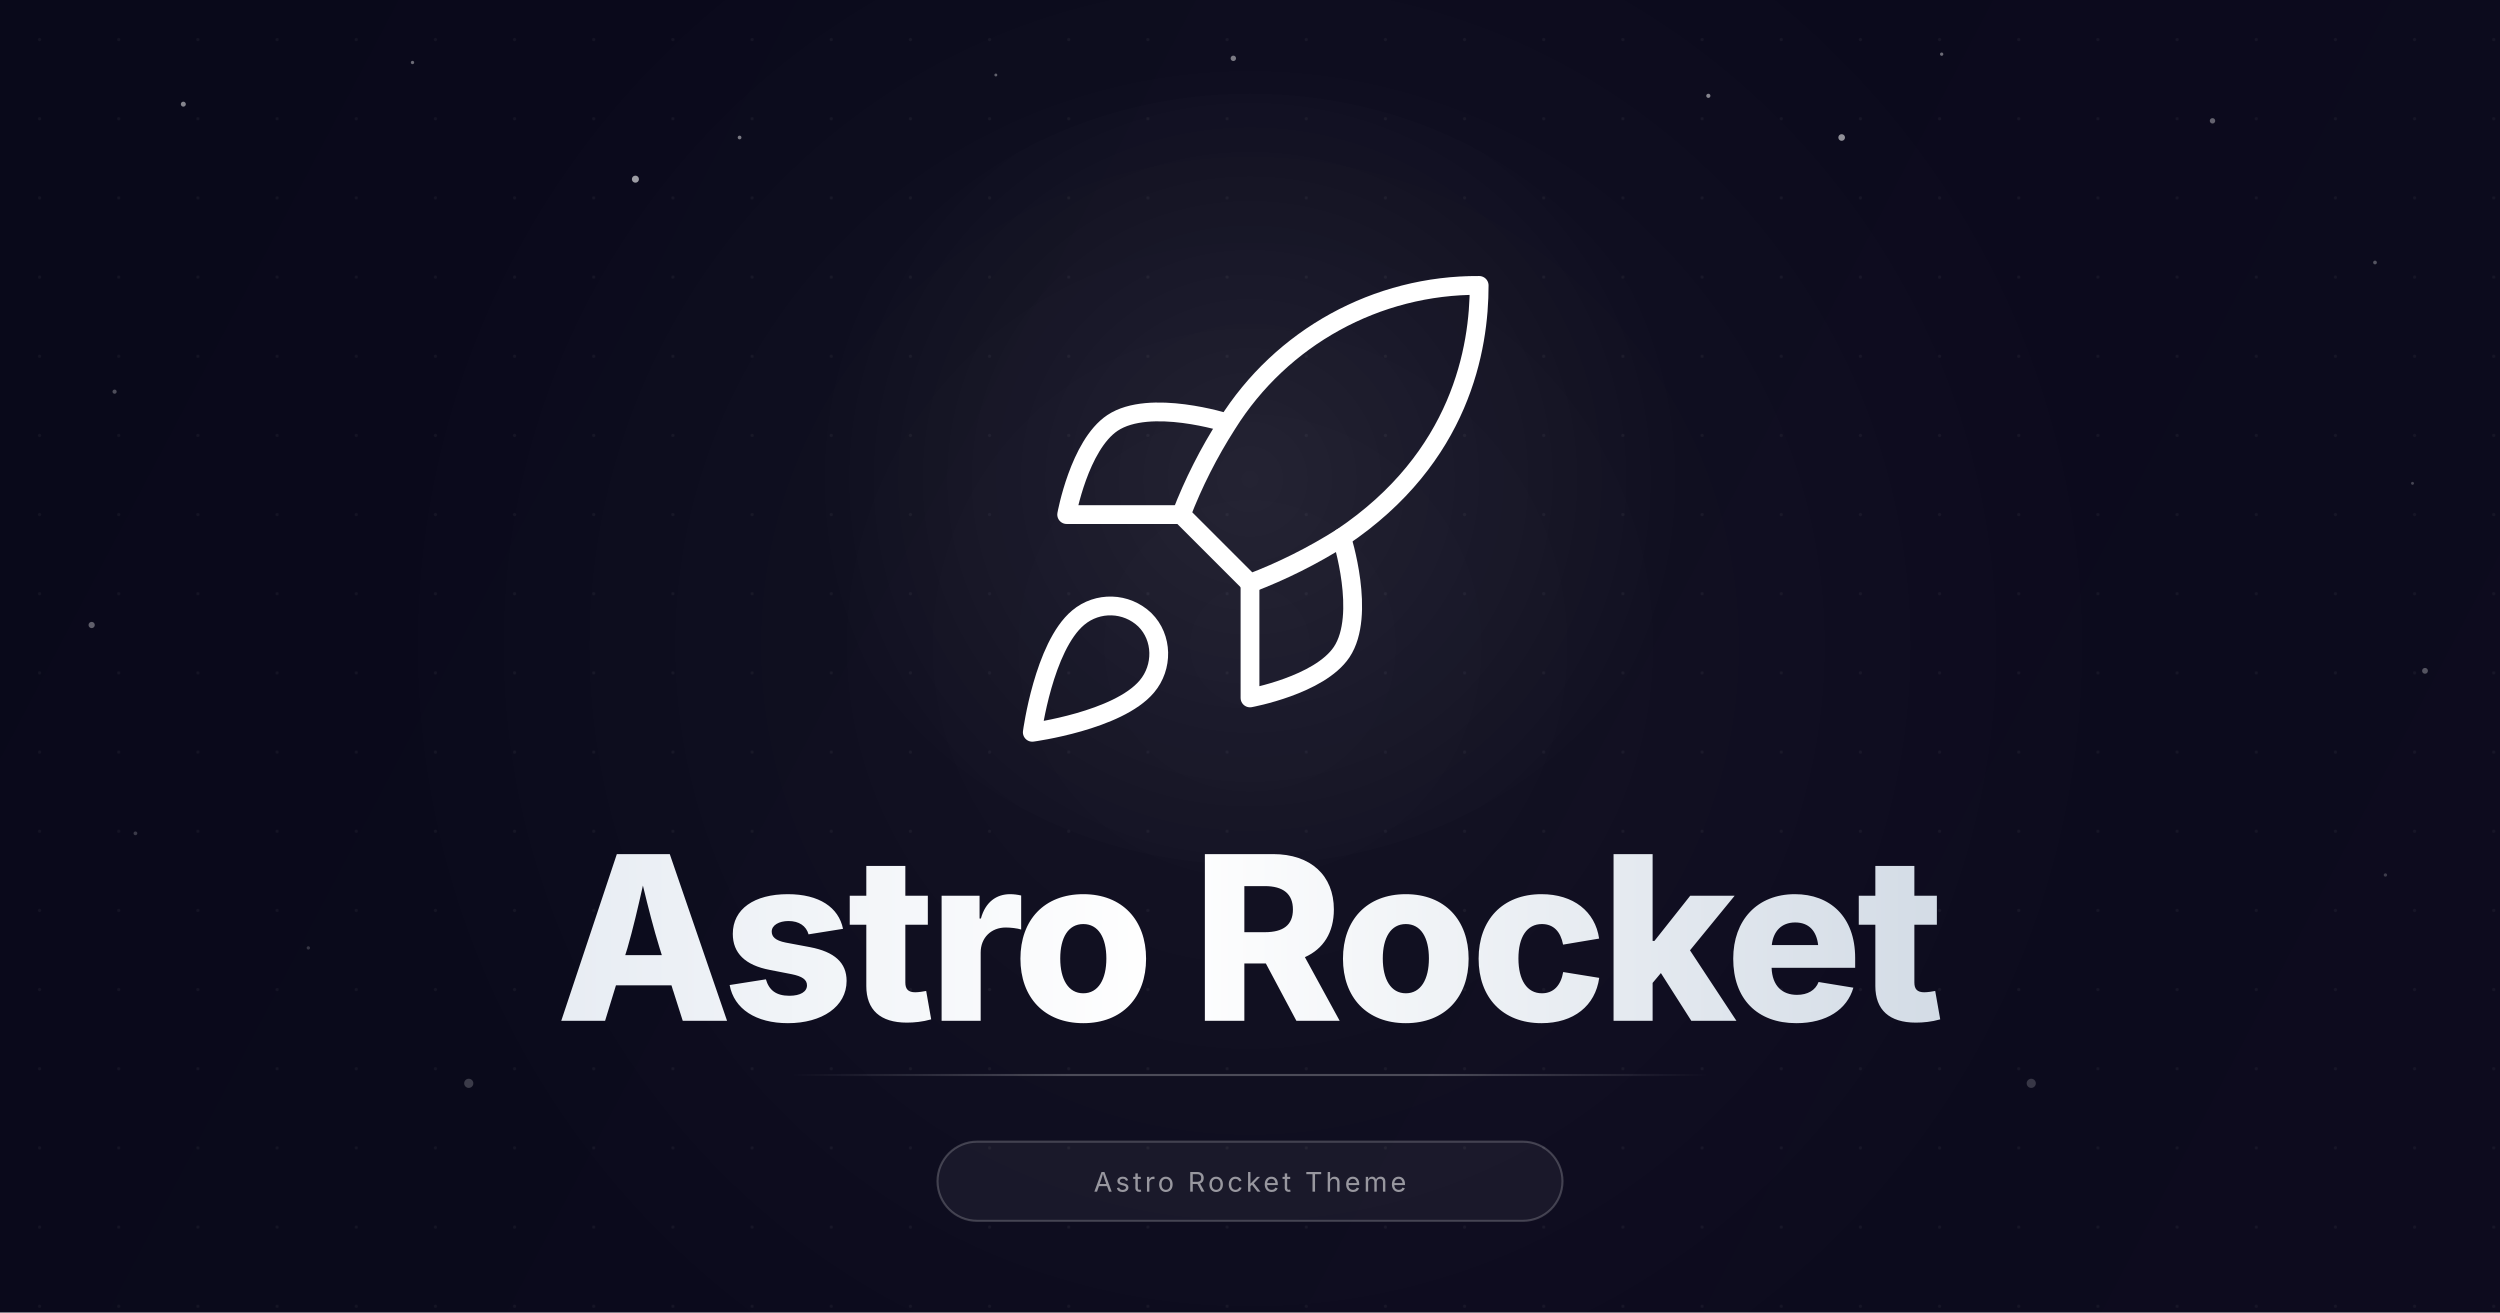
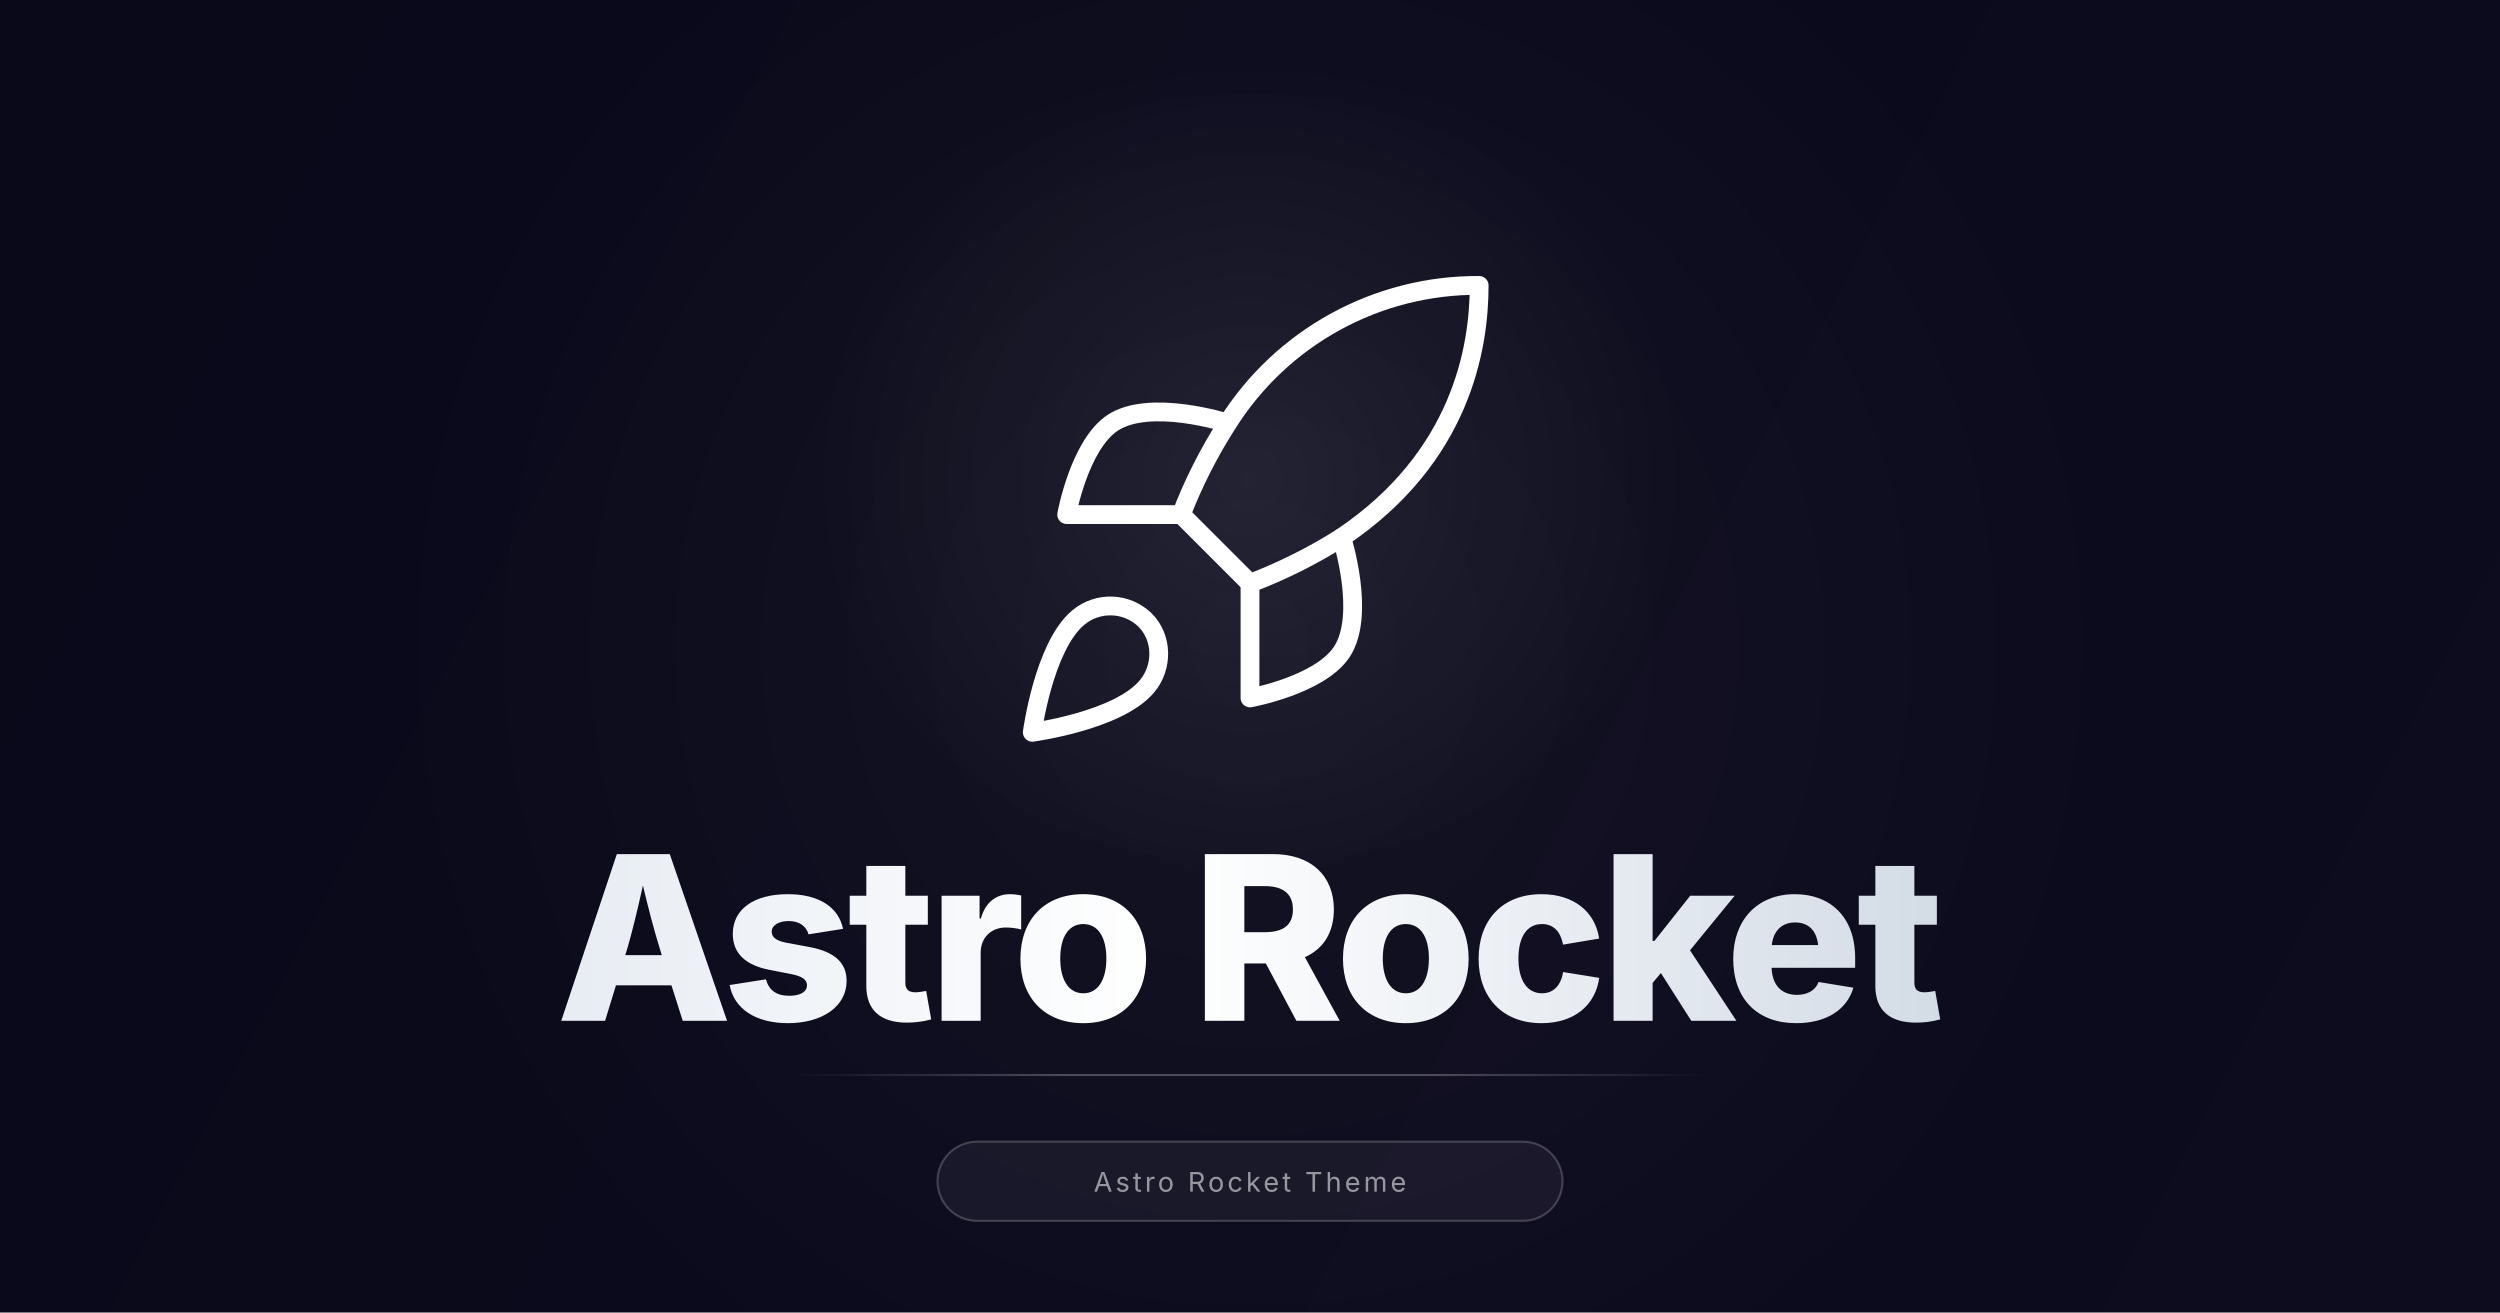
<svg xmlns="http://www.w3.org/2000/svg" width="1200" height="630" viewBox="0 0 1200 630" fill="none">
  <defs>
    <linearGradient id="bg" x1="0" y1="0" x2="1200" y2="630" gradientUnits="userSpaceOnUse">
      <stop offset="0%" stop-color="#09091a" />
      <stop offset="100%" stop-color="#0d0b1e" />
    </linearGradient>
    <radialGradient id="glowMain" cx="600" cy="310" r="420" gradientUnits="userSpaceOnUse">
      <stop offset="0%" stop-color="#ffffff" stop-opacity="0.04" />
      <stop offset="100%" stop-color="#ffffff" stop-opacity="0" />
    </radialGradient>
    <radialGradient id="glowIcon" cx="600" cy="230" r="210" gradientUnits="userSpaceOnUse">
      <stop offset="0%" stop-color="#ffffff" stop-opacity="0.07" />
      <stop offset="100%" stop-color="#ffffff" stop-opacity="0" />
    </radialGradient>
    <linearGradient id="textGrad" x1="200" y1="0" x2="1000" y2="0" gradientUnits="userSpaceOnUse">
      <stop offset="0%" stop-color="#e2e8f0" />
      <stop offset="45%" stop-color="#ffffff" />
      <stop offset="100%" stop-color="#cbd5e1" />
    </linearGradient>
    <linearGradient id="lineGrad" x1="380" y1="0" x2="820" y2="0" gradientUnits="userSpaceOnUse">
      <stop offset="0%" stop-color="#ffffff" stop-opacity="0" />
      <stop offset="30%" stop-color="#ffffff" stop-opacity="0.25" />
      <stop offset="70%" stop-color="#ffffff" stop-opacity="0.25" />
      <stop offset="100%" stop-color="#ffffff" stop-opacity="0" />
    </linearGradient>
-     <pattern id="dots" x="0" y="0" width="38" height="38" patternUnits="userSpaceOnUse">
-       <circle cx="19" cy="19" r="0.78" fill="#ffffff" fill-opacity="0.042" />
-     </pattern>
  </defs>
  <rect width="1200" height="630" fill="url(#bg)" />
-   <rect width="1200" height="630" fill="url(#dots)" />
  <rect width="1200" height="630" fill="url(#glowMain)" />
  <ellipse cx="600" cy="230" rx="210" ry="185" fill="url(#glowIcon)" />
-   <circle cx="88" cy="50" r="1.2" fill="#ffffff" opacity="0.50" />
-   <circle cx="198" cy="30" r="0.8" fill="#ffffff" opacity="0.40" />
-   <circle cx="355" cy="66" r="0.9" fill="#ffffff" opacity="0.45" />
-   <circle cx="478" cy="36" r="0.7" fill="#ffffff" opacity="0.35" />
-   <circle cx="55" cy="188" r="1.0" fill="#ffffff" opacity="0.28" />
-   <circle cx="65" cy="400" r="0.9" fill="#ffffff" opacity="0.20" />
-   <circle cx="148" cy="455" r="0.8" fill="#ffffff" opacity="0.18" />
-   <circle cx="820" cy="46" r="1.0" fill="#ffffff" opacity="0.50" />
-   <circle cx="932" cy="26" r="0.8" fill="#ffffff" opacity="0.40" />
-   <circle cx="1062" cy="58" r="1.3" fill="#ffffff" opacity="0.36" />
-   <circle cx="1140" cy="126" r="0.9" fill="#ffffff" opacity="0.30" />
-   <circle cx="1158" cy="232" r="0.7" fill="#ffffff" opacity="0.24" />
-   <circle cx="1145" cy="420" r="0.8" fill="#ffffff" opacity="0.20" />
-   <circle cx="305" cy="86" r="1.7" fill="#ffffff" opacity="0.60" />
-   <circle cx="884" cy="66" r="1.6" fill="#ffffff" opacity="0.55" />
-   <circle cx="592" cy="28" r="1.3" fill="#ffffff" opacity="0.45" />
-   <circle cx="44" cy="300" r="1.5" fill="#ffffff" opacity="0.35" />
-   <circle cx="1164" cy="322" r="1.4" fill="#ffffff" opacity="0.30" />
-   <circle cx="225" cy="520" r="2.2" fill="#ffffff" opacity="0.20" />
-   <circle cx="975" cy="520" r="2.2" fill="#ffffff" opacity="0.18" />
  <g transform="translate(468, 115) scale(11)" stroke="#ffffff" stroke-width="0.82" stroke-linecap="round" stroke-linejoin="round" fill="none">
    <path d="M4.5 16.5c-1.5 1.26-2 5-2 5s3.74-.5 5-2c.71-.84.7-2.13-.09-2.91a2.18 2.18 0 0 0-2.91-.09z" />
    <path d="m12 15-3-3a22 22 0 0 1 2-3.95A12.88 12.88 0 0 1 22 2c0 2.72-.78 7.5-6 11a22.35 22.35 0 0 1-4 2z" />
    <path d="M9 12H4s.55-3.03 2-4c1.62-1.08 5 0 5 0" />
    <path d="M12 15v5s3.03-.55 4-2c1.08-1.62 0-5 0-5" />
  </g>
  <text x="600" y="490" font-family="'Outfit Variable', 'Outfit', -apple-system, BlinkMacSystemFont, 'Segoe UI', sans-serif" font-size="110" font-weight="800" fill="url(#textGrad)" text-anchor="middle" letter-spacing="-3">Astro Rocket</text>
  <line x1="380" y1="516" x2="820" y2="516" stroke="url(#lineGrad)" stroke-width="1" />
  <rect x="450" y="548" width="300" height="38" rx="19" fill="#ffffff" fill-opacity="0.05" stroke="#ffffff" stroke-opacity="0.20" stroke-width="1" />
  <text x="600" y="572" font-family="'Outfit Variable', 'Outfit', -apple-system, BlinkMacSystemFont, 'Segoe UI', sans-serif" font-size="13" fill="#ffffff" fill-opacity="0.55" text-anchor="middle" letter-spacing="1.5">Astro Rocket Theme</text>
</svg>
